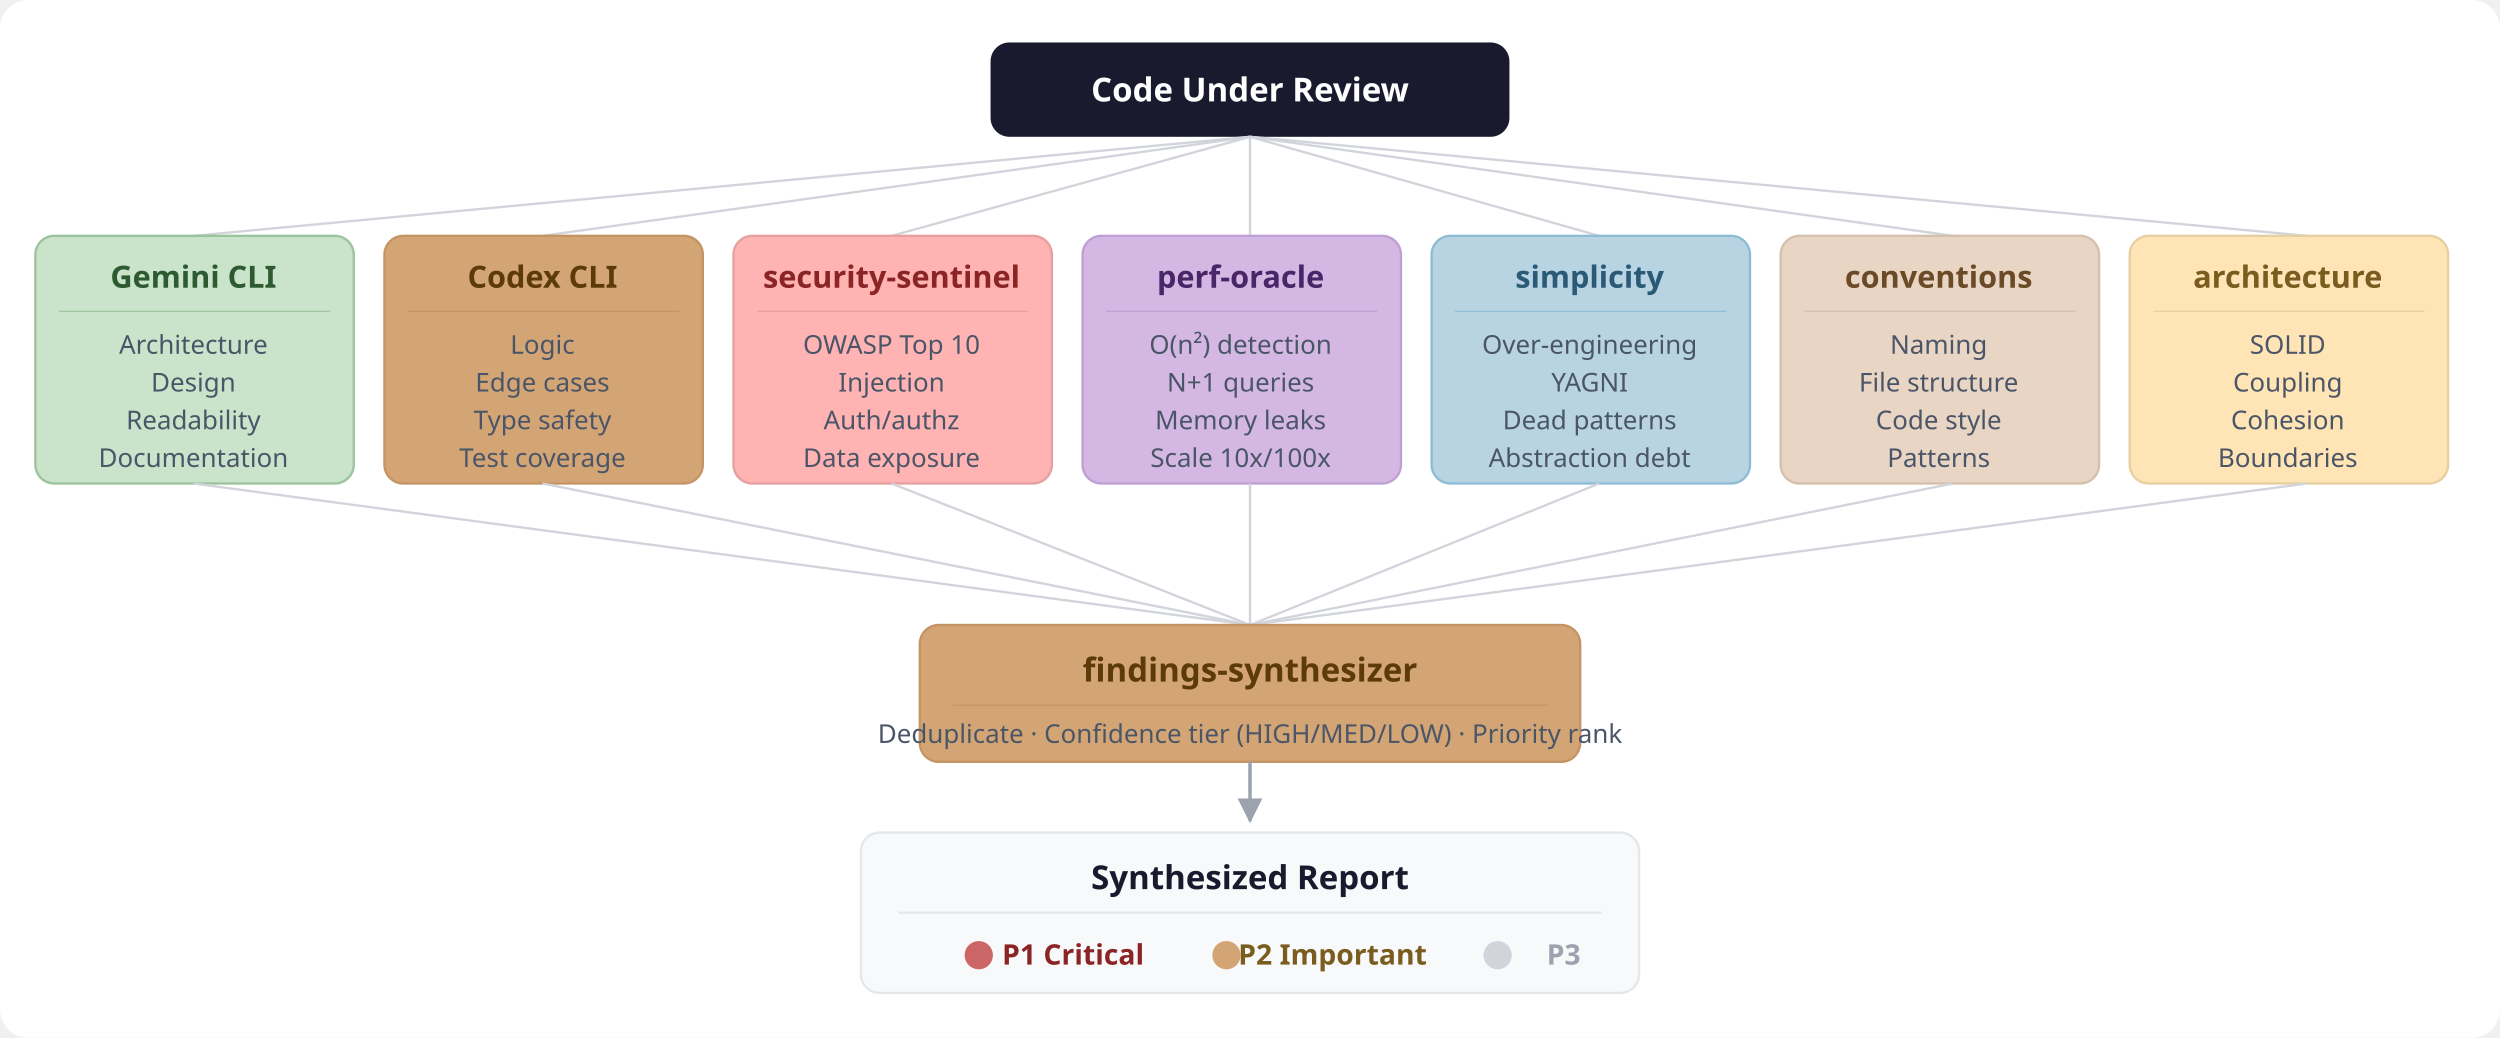
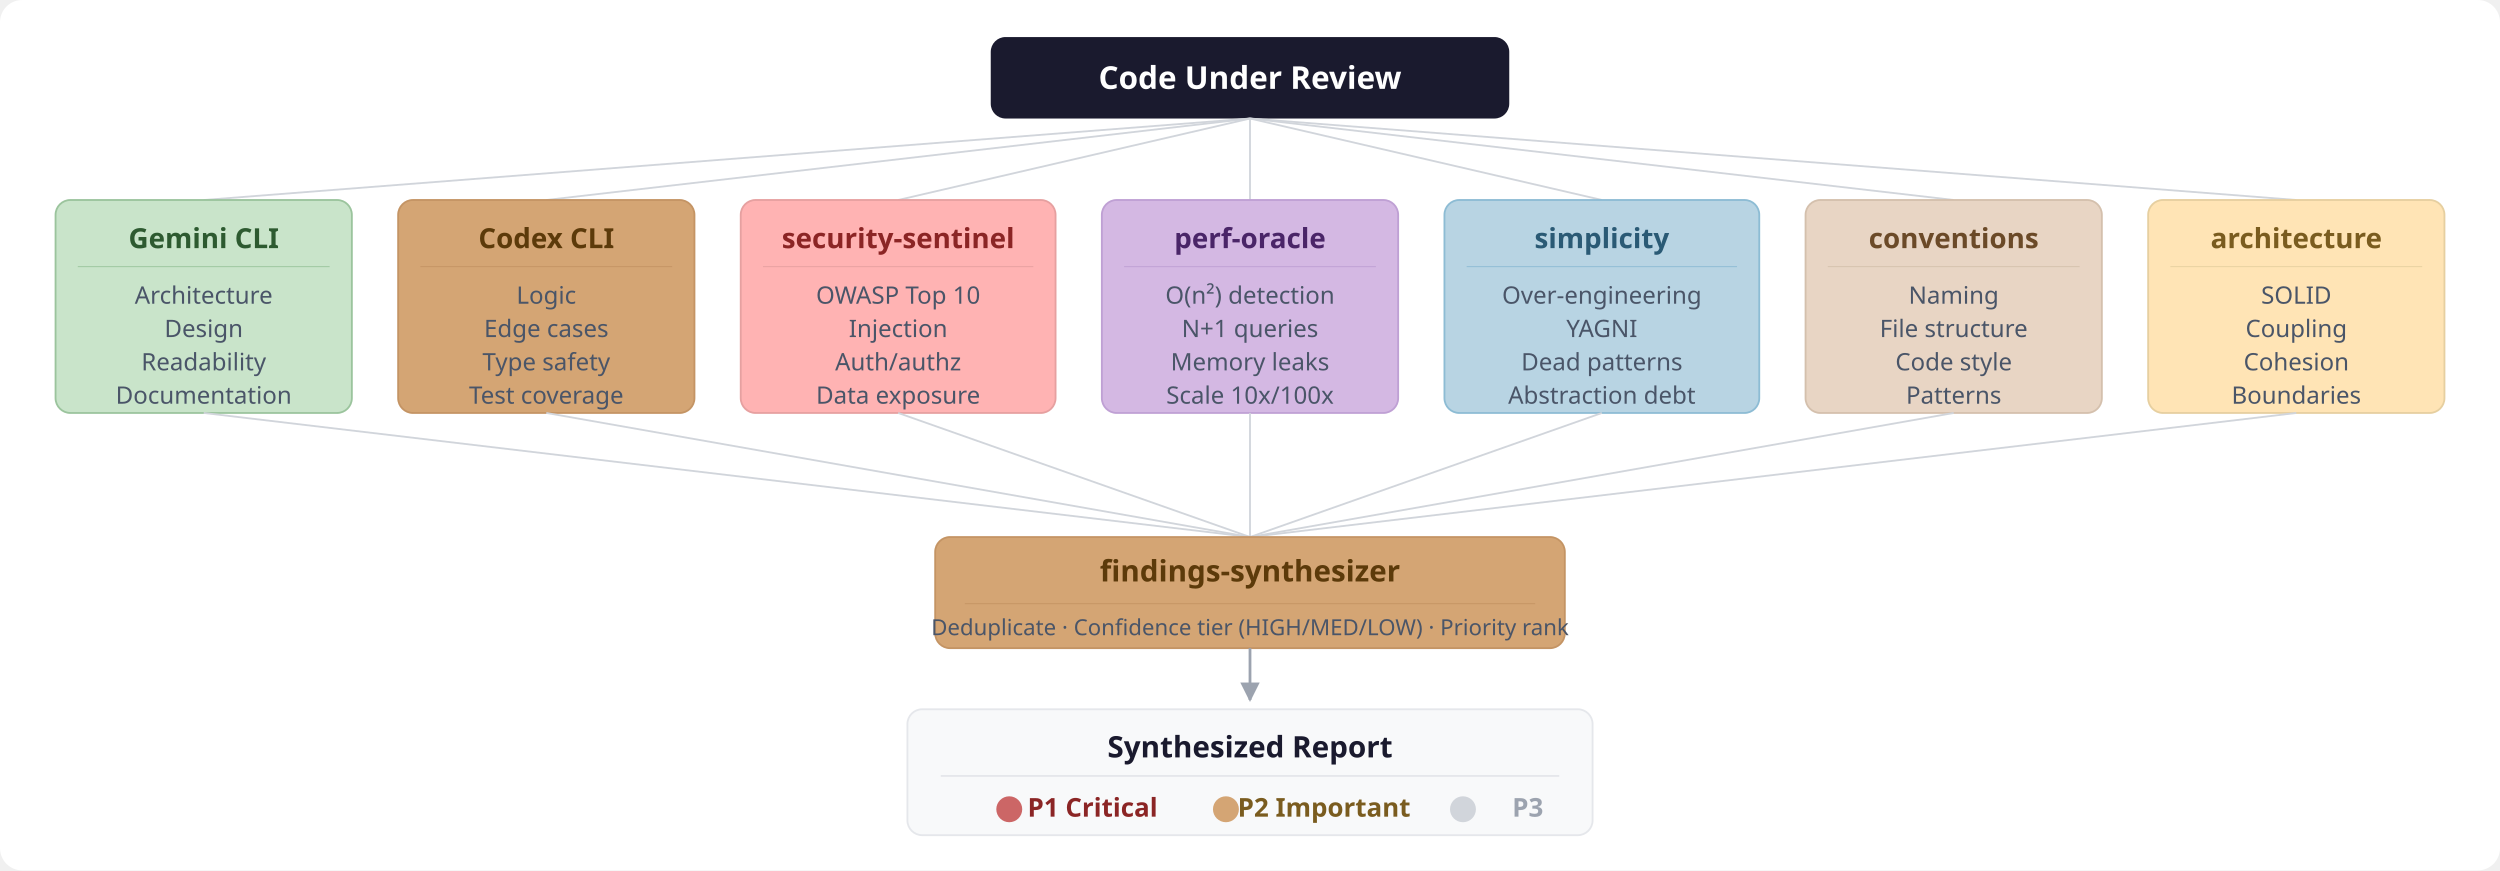
- <svg xmlns="http://www.w3.org/2000/svg" viewBox="0 0 1060 440">
+ <svg xmlns="http://www.w3.org/2000/svg" viewBox="0 0 1350 470">
  <defs>
    <marker id="arr3" viewBox="0 0 10 10" refX="9" refY="5" markerWidth="7" markerHeight="7" orient="auto">
      <path d="M 0 0 L 10 5 L 0 10 z" fill="#9ca3af" />
    </marker>
  </defs>
-   <rect width="1060" height="440" rx="12" fill="white" />
-   <rect x="420" y="18" width="220" height="40" rx="8" fill="#1a1a2e" />
-   <text x="530" y="43" text-anchor="middle" font-family="'Segoe UI', system-ui, sans-serif" font-size="14" font-weight="700" fill="white">Code Under Review</text>
+   <rect width="1350" height="470" rx="12" fill="white" />
+   <rect x="535" y="20" width="280" height="44" rx="8" fill="#1a1a2e" />
+   <text x="675" y="48" text-anchor="middle" font-family="'Segoe UI', system-ui, sans-serif" font-size="17" font-weight="700" fill="white">Code Under Review</text>
  <g stroke="#d1d5db" stroke-width="1">
-     <line x1="530" y1="58" x2="82" y2="100" />
-     <line x1="530" y1="58" x2="230" y2="100" />
-     <line x1="530" y1="58" x2="378" y2="100" />
-     <line x1="530" y1="58" x2="530" y2="100" />
-     <line x1="530" y1="58" x2="678" y2="100" />
-     <line x1="530" y1="58" x2="828" y2="100" />
-     <line x1="530" y1="58" x2="978" y2="100" />
+     <line x1="675" y1="64" x2="110" y2="108" />
+     <line x1="675" y1="64" x2="295" y2="108" />
+     <line x1="675" y1="64" x2="485" y2="108" />
+     <line x1="675" y1="64" x2="675" y2="108" />
+     <line x1="675" y1="64" x2="865" y2="108" />
+     <line x1="675" y1="64" x2="1055" y2="108" />
+     <line x1="675" y1="64" x2="1240" y2="108" />
  </g>
-   <g transform="translate(15, 100)">
-     <rect width="135" height="105" rx="8" fill="#C9E4CA" stroke="#9bc49d" stroke-width="1" />
-     <text x="67" y="22" text-anchor="middle" font-family="'Segoe UI', system-ui, sans-serif" font-size="13" font-weight="700" fill="#2d5a30">Gemini CLI</text>
-     <line x1="10" y1="32" x2="125" y2="32" stroke="#9bc49d" stroke-width="0.5" />
-     <text x="67" y="50" text-anchor="middle" font-family="'Segoe UI', system-ui, sans-serif" font-size="11" fill="#4a5568">Architecture</text>
-     <text x="67" y="66" text-anchor="middle" font-family="'Segoe UI', system-ui, sans-serif" font-size="11" fill="#4a5568">Design</text>
-     <text x="67" y="82" text-anchor="middle" font-family="'Segoe UI', system-ui, sans-serif" font-size="11" fill="#4a5568">Readability</text>
-     <text x="67" y="98" text-anchor="middle" font-family="'Segoe UI', system-ui, sans-serif" font-size="11" fill="#4a5568">Documentation</text>
+   <g transform="translate(30, 108)">
+     <rect width="160" height="115" rx="8" fill="#C9E4CA" stroke="#9bc49d" stroke-width="1" />
+     <text x="80" y="26" text-anchor="middle" font-family="'Segoe UI', system-ui, sans-serif" font-size="15" font-weight="700" fill="#2d5a30">Gemini CLI</text>
+     <line x1="12" y1="36" x2="148" y2="36" stroke="#9bc49d" stroke-width="0.5" />
+     <text x="80" y="56" text-anchor="middle" font-family="'Segoe UI', system-ui, sans-serif" font-size="13" fill="#4a5568">Architecture</text>
+     <text x="80" y="74" text-anchor="middle" font-family="'Segoe UI', system-ui, sans-serif" font-size="13" fill="#4a5568">Design</text>
+     <text x="80" y="92" text-anchor="middle" font-family="'Segoe UI', system-ui, sans-serif" font-size="13" fill="#4a5568">Readability</text>
+     <text x="80" y="110" text-anchor="middle" font-family="'Segoe UI', system-ui, sans-serif" font-size="13" fill="#4a5568">Documentation</text>
  </g>
-   <g transform="translate(163, 100)">
-     <rect width="135" height="105" rx="8" fill="#D4A574" stroke="#c49464" stroke-width="1" />
-     <text x="67" y="22" text-anchor="middle" font-family="'Segoe UI', system-ui, sans-serif" font-size="13" font-weight="700" fill="#5c3a0a">Codex CLI</text>
-     <line x1="10" y1="32" x2="125" y2="32" stroke="#c49464" stroke-width="0.5" />
-     <text x="67" y="50" text-anchor="middle" font-family="'Segoe UI', system-ui, sans-serif" font-size="11" fill="#4a5568">Logic</text>
-     <text x="67" y="66" text-anchor="middle" font-family="'Segoe UI', system-ui, sans-serif" font-size="11" fill="#4a5568">Edge cases</text>
-     <text x="67" y="82" text-anchor="middle" font-family="'Segoe UI', system-ui, sans-serif" font-size="11" fill="#4a5568">Type safety</text>
-     <text x="67" y="98" text-anchor="middle" font-family="'Segoe UI', system-ui, sans-serif" font-size="11" fill="#4a5568">Test coverage</text>
+   <g transform="translate(215, 108)">
+     <rect width="160" height="115" rx="8" fill="#D4A574" stroke="#c49464" stroke-width="1" />
+     <text x="80" y="26" text-anchor="middle" font-family="'Segoe UI', system-ui, sans-serif" font-size="15" font-weight="700" fill="#5c3a0a">Codex CLI</text>
+     <line x1="12" y1="36" x2="148" y2="36" stroke="#c49464" stroke-width="0.5" />
+     <text x="80" y="56" text-anchor="middle" font-family="'Segoe UI', system-ui, sans-serif" font-size="13" fill="#4a5568">Logic</text>
+     <text x="80" y="74" text-anchor="middle" font-family="'Segoe UI', system-ui, sans-serif" font-size="13" fill="#4a5568">Edge cases</text>
+     <text x="80" y="92" text-anchor="middle" font-family="'Segoe UI', system-ui, sans-serif" font-size="13" fill="#4a5568">Type safety</text>
+     <text x="80" y="110" text-anchor="middle" font-family="'Segoe UI', system-ui, sans-serif" font-size="13" fill="#4a5568">Test coverage</text>
  </g>
-   <g transform="translate(311, 100)">
-     <rect width="135" height="105" rx="8" fill="#FFB3B3" stroke="#e6a0a0" stroke-width="1" />
-     <text x="67" y="22" text-anchor="middle" font-family="'Segoe UI', system-ui, sans-serif" font-size="13" font-weight="700" fill="#8b2525">security-sentinel</text>
-     <line x1="10" y1="32" x2="125" y2="32" stroke="#e6a0a0" stroke-width="0.5" />
-     <text x="67" y="50" text-anchor="middle" font-family="'Segoe UI', system-ui, sans-serif" font-size="11" fill="#4a5568">OWASP Top 10</text>
-     <text x="67" y="66" text-anchor="middle" font-family="'Segoe UI', system-ui, sans-serif" font-size="11" fill="#4a5568">Injection</text>
-     <text x="67" y="82" text-anchor="middle" font-family="'Segoe UI', system-ui, sans-serif" font-size="11" fill="#4a5568">Auth/authz</text>
-     <text x="67" y="98" text-anchor="middle" font-family="'Segoe UI', system-ui, sans-serif" font-size="11" fill="#4a5568">Data exposure</text>
+   <g transform="translate(400, 108)">
+     <rect width="170" height="115" rx="8" fill="#FFB3B3" stroke="#e6a0a0" stroke-width="1" />
+     <text x="85" y="26" text-anchor="middle" font-family="'Segoe UI', system-ui, sans-serif" font-size="15" font-weight="700" fill="#8b2525">security-sentinel</text>
+     <line x1="12" y1="36" x2="158" y2="36" stroke="#e6a0a0" stroke-width="0.5" />
+     <text x="85" y="56" text-anchor="middle" font-family="'Segoe UI', system-ui, sans-serif" font-size="13" fill="#4a5568">OWASP Top 10</text>
+     <text x="85" y="74" text-anchor="middle" font-family="'Segoe UI', system-ui, sans-serif" font-size="13" fill="#4a5568">Injection</text>
+     <text x="85" y="92" text-anchor="middle" font-family="'Segoe UI', system-ui, sans-serif" font-size="13" fill="#4a5568">Auth/authz</text>
+     <text x="85" y="110" text-anchor="middle" font-family="'Segoe UI', system-ui, sans-serif" font-size="13" fill="#4a5568">Data exposure</text>
  </g>
-   <g transform="translate(459, 100)">
-     <rect width="135" height="105" rx="8" fill="#D4B8E3" stroke="#bfa0d4" stroke-width="1" />
-     <text x="67" y="22" text-anchor="middle" font-family="'Segoe UI', system-ui, sans-serif" font-size="13" font-weight="700" fill="#4a2568">perf-oracle</text>
-     <line x1="10" y1="32" x2="125" y2="32" stroke="#bfa0d4" stroke-width="0.5" />
-     <text x="67" y="50" text-anchor="middle" font-family="'Segoe UI', system-ui, sans-serif" font-size="11" fill="#4a5568">O(n²) detection</text>
-     <text x="67" y="66" text-anchor="middle" font-family="'Segoe UI', system-ui, sans-serif" font-size="11" fill="#4a5568">N+1 queries</text>
-     <text x="67" y="82" text-anchor="middle" font-family="'Segoe UI', system-ui, sans-serif" font-size="11" fill="#4a5568">Memory leaks</text>
-     <text x="67" y="98" text-anchor="middle" font-family="'Segoe UI', system-ui, sans-serif" font-size="11" fill="#4a5568">Scale 10x/100x</text>
+   <g transform="translate(595, 108)">
+     <rect width="160" height="115" rx="8" fill="#D4B8E3" stroke="#bfa0d4" stroke-width="1" />
+     <text x="80" y="26" text-anchor="middle" font-family="'Segoe UI', system-ui, sans-serif" font-size="15" font-weight="700" fill="#4a2568">perf-oracle</text>
+     <line x1="12" y1="36" x2="148" y2="36" stroke="#bfa0d4" stroke-width="0.5" />
+     <text x="80" y="56" text-anchor="middle" font-family="'Segoe UI', system-ui, sans-serif" font-size="13" fill="#4a5568">O(n²) detection</text>
+     <text x="80" y="74" text-anchor="middle" font-family="'Segoe UI', system-ui, sans-serif" font-size="13" fill="#4a5568">N+1 queries</text>
+     <text x="80" y="92" text-anchor="middle" font-family="'Segoe UI', system-ui, sans-serif" font-size="13" fill="#4a5568">Memory leaks</text>
+     <text x="80" y="110" text-anchor="middle" font-family="'Segoe UI', system-ui, sans-serif" font-size="13" fill="#4a5568">Scale 10x/100x</text>
  </g>
-   <g transform="translate(607, 100)">
-     <rect width="135" height="105" rx="8" fill="#B8D4E3" stroke="#8dbcd4" stroke-width="1" />
-     <text x="67" y="22" text-anchor="middle" font-family="'Segoe UI', system-ui, sans-serif" font-size="13" font-weight="700" fill="#2a5a75">simplicity</text>
-     <line x1="10" y1="32" x2="125" y2="32" stroke="#8dbcd4" stroke-width="0.5" />
-     <text x="67" y="50" text-anchor="middle" font-family="'Segoe UI', system-ui, sans-serif" font-size="11" fill="#4a5568">Over-engineering</text>
-     <text x="67" y="66" text-anchor="middle" font-family="'Segoe UI', system-ui, sans-serif" font-size="11" fill="#4a5568">YAGNI</text>
-     <text x="67" y="82" text-anchor="middle" font-family="'Segoe UI', system-ui, sans-serif" font-size="11" fill="#4a5568">Dead patterns</text>
-     <text x="67" y="98" text-anchor="middle" font-family="'Segoe UI', system-ui, sans-serif" font-size="11" fill="#4a5568">Abstraction debt</text>
+   <g transform="translate(780, 108)">
+     <rect width="170" height="115" rx="8" fill="#B8D4E3" stroke="#8dbcd4" stroke-width="1" />
+     <text x="85" y="26" text-anchor="middle" font-family="'Segoe UI', system-ui, sans-serif" font-size="15" font-weight="700" fill="#2a5a75">simplicity</text>
+     <line x1="12" y1="36" x2="158" y2="36" stroke="#8dbcd4" stroke-width="0.5" />
+     <text x="85" y="56" text-anchor="middle" font-family="'Segoe UI', system-ui, sans-serif" font-size="13" fill="#4a5568">Over-engineering</text>
+     <text x="85" y="74" text-anchor="middle" font-family="'Segoe UI', system-ui, sans-serif" font-size="13" fill="#4a5568">YAGNI</text>
+     <text x="85" y="92" text-anchor="middle" font-family="'Segoe UI', system-ui, sans-serif" font-size="13" fill="#4a5568">Dead patterns</text>
+     <text x="85" y="110" text-anchor="middle" font-family="'Segoe UI', system-ui, sans-serif" font-size="13" fill="#4a5568">Abstraction debt</text>
  </g>
-   <g transform="translate(755, 100)">
-     <rect width="135" height="105" rx="8" fill="#E8D5C4" stroke="#d4c0ad" stroke-width="1" />
-     <text x="67" y="22" text-anchor="middle" font-family="'Segoe UI', system-ui, sans-serif" font-size="13" font-weight="700" fill="#6b4a28">conventions</text>
-     <line x1="10" y1="32" x2="125" y2="32" stroke="#d4c0ad" stroke-width="0.5" />
-     <text x="67" y="50" text-anchor="middle" font-family="'Segoe UI', system-ui, sans-serif" font-size="11" fill="#4a5568">Naming</text>
-     <text x="67" y="66" text-anchor="middle" font-family="'Segoe UI', system-ui, sans-serif" font-size="11" fill="#4a5568">File structure</text>
-     <text x="67" y="82" text-anchor="middle" font-family="'Segoe UI', system-ui, sans-serif" font-size="11" fill="#4a5568">Code style</text>
-     <text x="67" y="98" text-anchor="middle" font-family="'Segoe UI', system-ui, sans-serif" font-size="11" fill="#4a5568">Patterns</text>
+   <g transform="translate(975, 108)">
+     <rect width="160" height="115" rx="8" fill="#E8D5C4" stroke="#d4c0ad" stroke-width="1" />
+     <text x="80" y="26" text-anchor="middle" font-family="'Segoe UI', system-ui, sans-serif" font-size="15" font-weight="700" fill="#6b4a28">conventions</text>
+     <line x1="12" y1="36" x2="148" y2="36" stroke="#d4c0ad" stroke-width="0.5" />
+     <text x="80" y="56" text-anchor="middle" font-family="'Segoe UI', system-ui, sans-serif" font-size="13" fill="#4a5568">Naming</text>
+     <text x="80" y="74" text-anchor="middle" font-family="'Segoe UI', system-ui, sans-serif" font-size="13" fill="#4a5568">File structure</text>
+     <text x="80" y="92" text-anchor="middle" font-family="'Segoe UI', system-ui, sans-serif" font-size="13" fill="#4a5568">Code style</text>
+     <text x="80" y="110" text-anchor="middle" font-family="'Segoe UI', system-ui, sans-serif" font-size="13" fill="#4a5568">Patterns</text>
  </g>
-   <g transform="translate(903, 100)">
-     <rect width="135" height="105" rx="8" fill="#FFE4B5" stroke="#e6cfa0" stroke-width="1" />
-     <text x="67" y="22" text-anchor="middle" font-family="'Segoe UI', system-ui, sans-serif" font-size="13" font-weight="700" fill="#7a5c1f">architecture</text>
-     <line x1="10" y1="32" x2="125" y2="32" stroke="#e6cfa0" stroke-width="0.5" />
-     <text x="67" y="50" text-anchor="middle" font-family="'Segoe UI', system-ui, sans-serif" font-size="11" fill="#4a5568">SOLID</text>
-     <text x="67" y="66" text-anchor="middle" font-family="'Segoe UI', system-ui, sans-serif" font-size="11" fill="#4a5568">Coupling</text>
-     <text x="67" y="82" text-anchor="middle" font-family="'Segoe UI', system-ui, sans-serif" font-size="11" fill="#4a5568">Cohesion</text>
-     <text x="67" y="98" text-anchor="middle" font-family="'Segoe UI', system-ui, sans-serif" font-size="11" fill="#4a5568">Boundaries</text>
+   <g transform="translate(1160, 108)">
+     <rect width="160" height="115" rx="8" fill="#FFE4B5" stroke="#e6cfa0" stroke-width="1" />
+     <text x="80" y="26" text-anchor="middle" font-family="'Segoe UI', system-ui, sans-serif" font-size="15" font-weight="700" fill="#7a5c1f">architecture</text>
+     <line x1="12" y1="36" x2="148" y2="36" stroke="#e6cfa0" stroke-width="0.5" />
+     <text x="80" y="56" text-anchor="middle" font-family="'Segoe UI', system-ui, sans-serif" font-size="13" fill="#4a5568">SOLID</text>
+     <text x="80" y="74" text-anchor="middle" font-family="'Segoe UI', system-ui, sans-serif" font-size="13" fill="#4a5568">Coupling</text>
+     <text x="80" y="92" text-anchor="middle" font-family="'Segoe UI', system-ui, sans-serif" font-size="13" fill="#4a5568">Cohesion</text>
+     <text x="80" y="110" text-anchor="middle" font-family="'Segoe UI', system-ui, sans-serif" font-size="13" fill="#4a5568">Boundaries</text>
  </g>
  <g stroke="#d1d5db" stroke-width="1">
-     <line x1="82" y1="205" x2="530" y2="265" />
-     <line x1="230" y1="205" x2="530" y2="265" />
-     <line x1="378" y1="205" x2="530" y2="265" />
-     <line x1="530" y1="205" x2="530" y2="265" />
-     <line x1="678" y1="205" x2="530" y2="265" />
-     <line x1="828" y1="205" x2="530" y2="265" />
-     <line x1="978" y1="205" x2="530" y2="265" />
+     <line x1="110" y1="223" x2="675" y2="290" />
+     <line x1="295" y1="223" x2="675" y2="290" />
+     <line x1="485" y1="223" x2="675" y2="290" />
+     <line x1="675" y1="223" x2="675" y2="290" />
+     <line x1="865" y1="223" x2="675" y2="290" />
+     <line x1="1055" y1="223" x2="675" y2="290" />
+     <line x1="1240" y1="223" x2="675" y2="290" />
  </g>
-   <g transform="translate(390, 265)">
-     <rect width="280" height="58" rx="8" fill="#D4A574" stroke="#c49464" stroke-width="1" />
-     <text x="140" y="24" text-anchor="middle" font-family="'Segoe UI', system-ui, sans-serif" font-size="14" font-weight="700" fill="#5c3a0a">findings-synthesizer</text>
-     <line x1="14" y1="34" x2="266" y2="34" stroke="#c49464" stroke-width="0.5" />
-     <text x="140" y="50" text-anchor="middle" font-family="'Segoe UI', system-ui, sans-serif" font-size="11" fill="#4a5568">Deduplicate · Confidence tier (HIGH/MED/LOW) · Priority rank</text>
+   <g transform="translate(505, 290)">
+     <rect width="340" height="60" rx="8" fill="#D4A574" stroke="#c49464" stroke-width="1" />
+     <text x="170" y="24" text-anchor="middle" font-family="'Segoe UI', system-ui, sans-serif" font-size="16" font-weight="700" fill="#5c3a0a">findings-synthesizer</text>
+     <line x1="16" y1="36" x2="324" y2="36" stroke="#c49464" stroke-width="0.5" />
+     <text x="170" y="53" text-anchor="middle" font-family="'Segoe UI', system-ui, sans-serif" font-size="12" fill="#4a5568">Deduplicate · Confidence tier (HIGH/MED/LOW) · Priority rank</text>
  </g>
-   <line x1="530" y1="323" x2="530" y2="348" stroke="#9ca3af" stroke-width="1.5" marker-end="url(#arr3)" />
-   <g transform="translate(365, 353)">
-     <rect width="330" height="68" rx="8" fill="#f8f9fa" stroke="#e5e7eb" stroke-width="1" />
-     <text x="165" y="24" text-anchor="middle" font-family="'Segoe UI', system-ui, sans-serif" font-size="14" font-weight="700" fill="#1a1a2e">Synthesized Report</text>
-     <line x1="16" y1="34" x2="314" y2="34" stroke="#e5e7eb" stroke-width="1" />
-     <circle cx="50" cy="52" r="6" fill="#CC6666" />
-     <text x="90" y="56" text-anchor="middle" font-family="'Segoe UI', system-ui, sans-serif" font-size="12" font-weight="600" fill="#8b2525">P1 Critical</text>
-     <circle cx="155" cy="52" r="6" fill="#D4A574" />
-     <text x="200" y="56" text-anchor="middle" font-family="'Segoe UI', system-ui, sans-serif" font-size="12" font-weight="600" fill="#7a5c1f">P2 Important</text>
-     <circle cx="270" cy="52" r="6" fill="#d1d5db" />
-     <text x="298" y="56" text-anchor="middle" font-family="'Segoe UI', system-ui, sans-serif" font-size="12" font-weight="600" fill="#9ca3af">P3</text>
+   <line x1="675" y1="350" x2="675" y2="378" stroke="#9ca3af" stroke-width="1.5" marker-end="url(#arr3)" />
+   <g transform="translate(490, 383)">
+     <rect width="370" height="68" rx="8" fill="#f8f9fa" stroke="#e5e7eb" stroke-width="1" />
+     <text x="185" y="26" text-anchor="middle" font-family="'Segoe UI', system-ui, sans-serif" font-size="16" font-weight="700" fill="#1a1a2e">Synthesized Report</text>
+     <line x1="18" y1="36" x2="352" y2="36" stroke="#e5e7eb" stroke-width="1" />
+     <circle cx="55" cy="54" r="7" fill="#CC6666" />
+     <text x="100" y="58" text-anchor="middle" font-family="'Segoe UI', system-ui, sans-serif" font-size="14" font-weight="600" fill="#8b2525">P1 Critical</text>
+     <circle cx="172" cy="54" r="7" fill="#D4A574" />
+     <text x="225" y="58" text-anchor="middle" font-family="'Segoe UI', system-ui, sans-serif" font-size="14" font-weight="600" fill="#7a5c1f">P2 Important</text>
+     <circle cx="300" cy="54" r="7" fill="#d1d5db" />
+     <text x="335" y="58" text-anchor="middle" font-family="'Segoe UI', system-ui, sans-serif" font-size="14" font-weight="600" fill="#9ca3af">P3</text>
  </g>
</svg>
